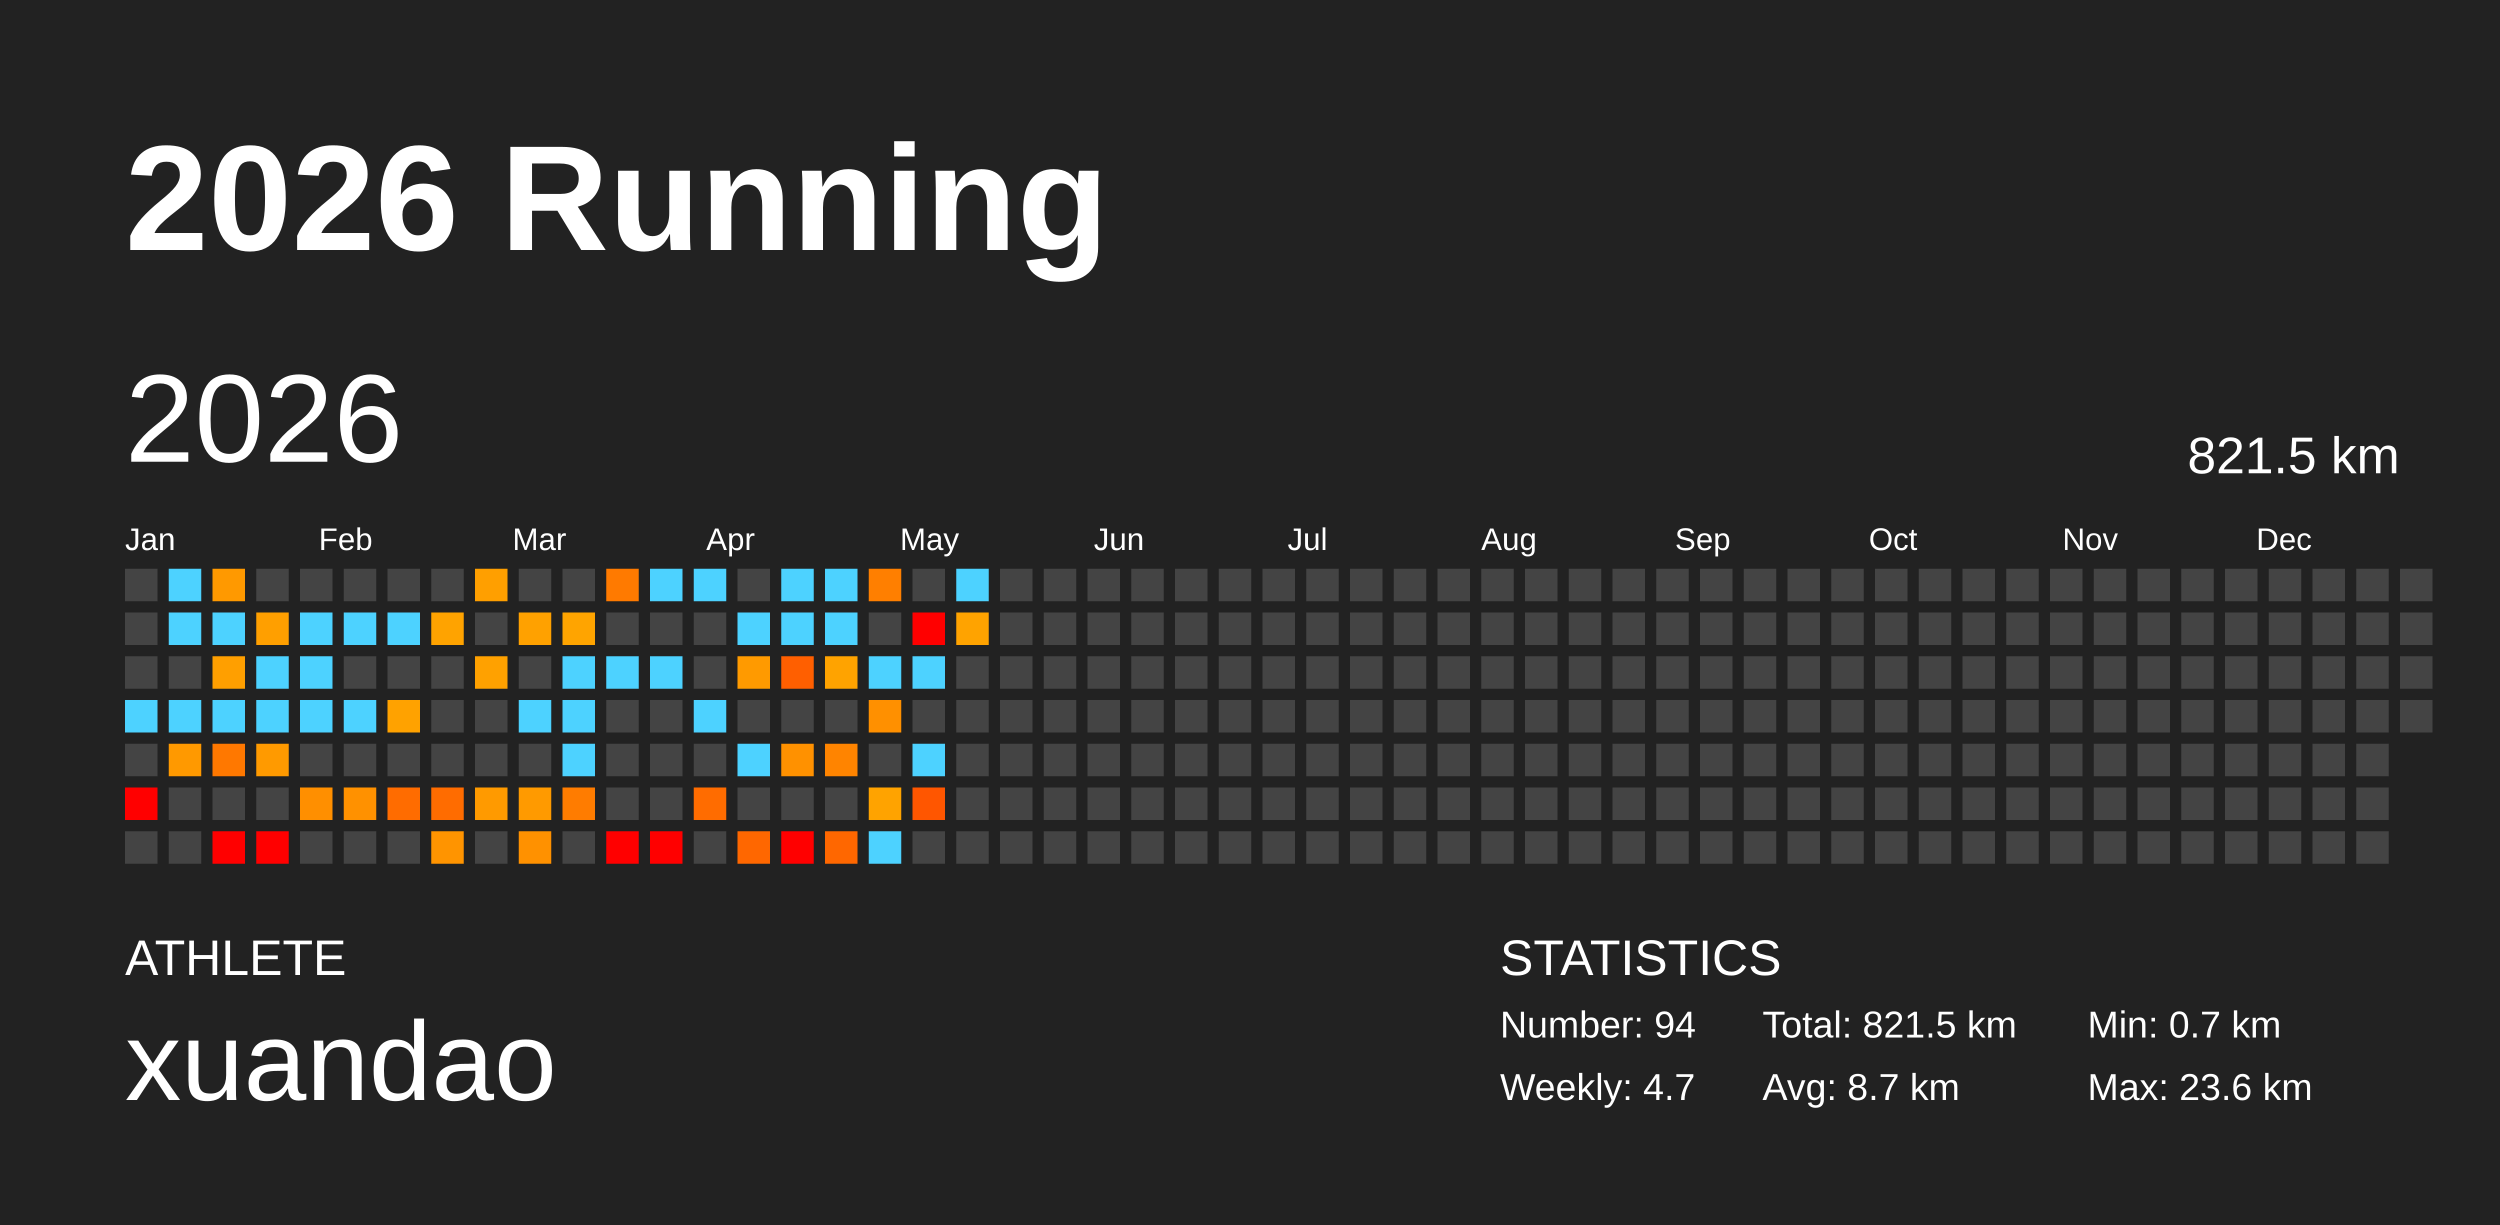
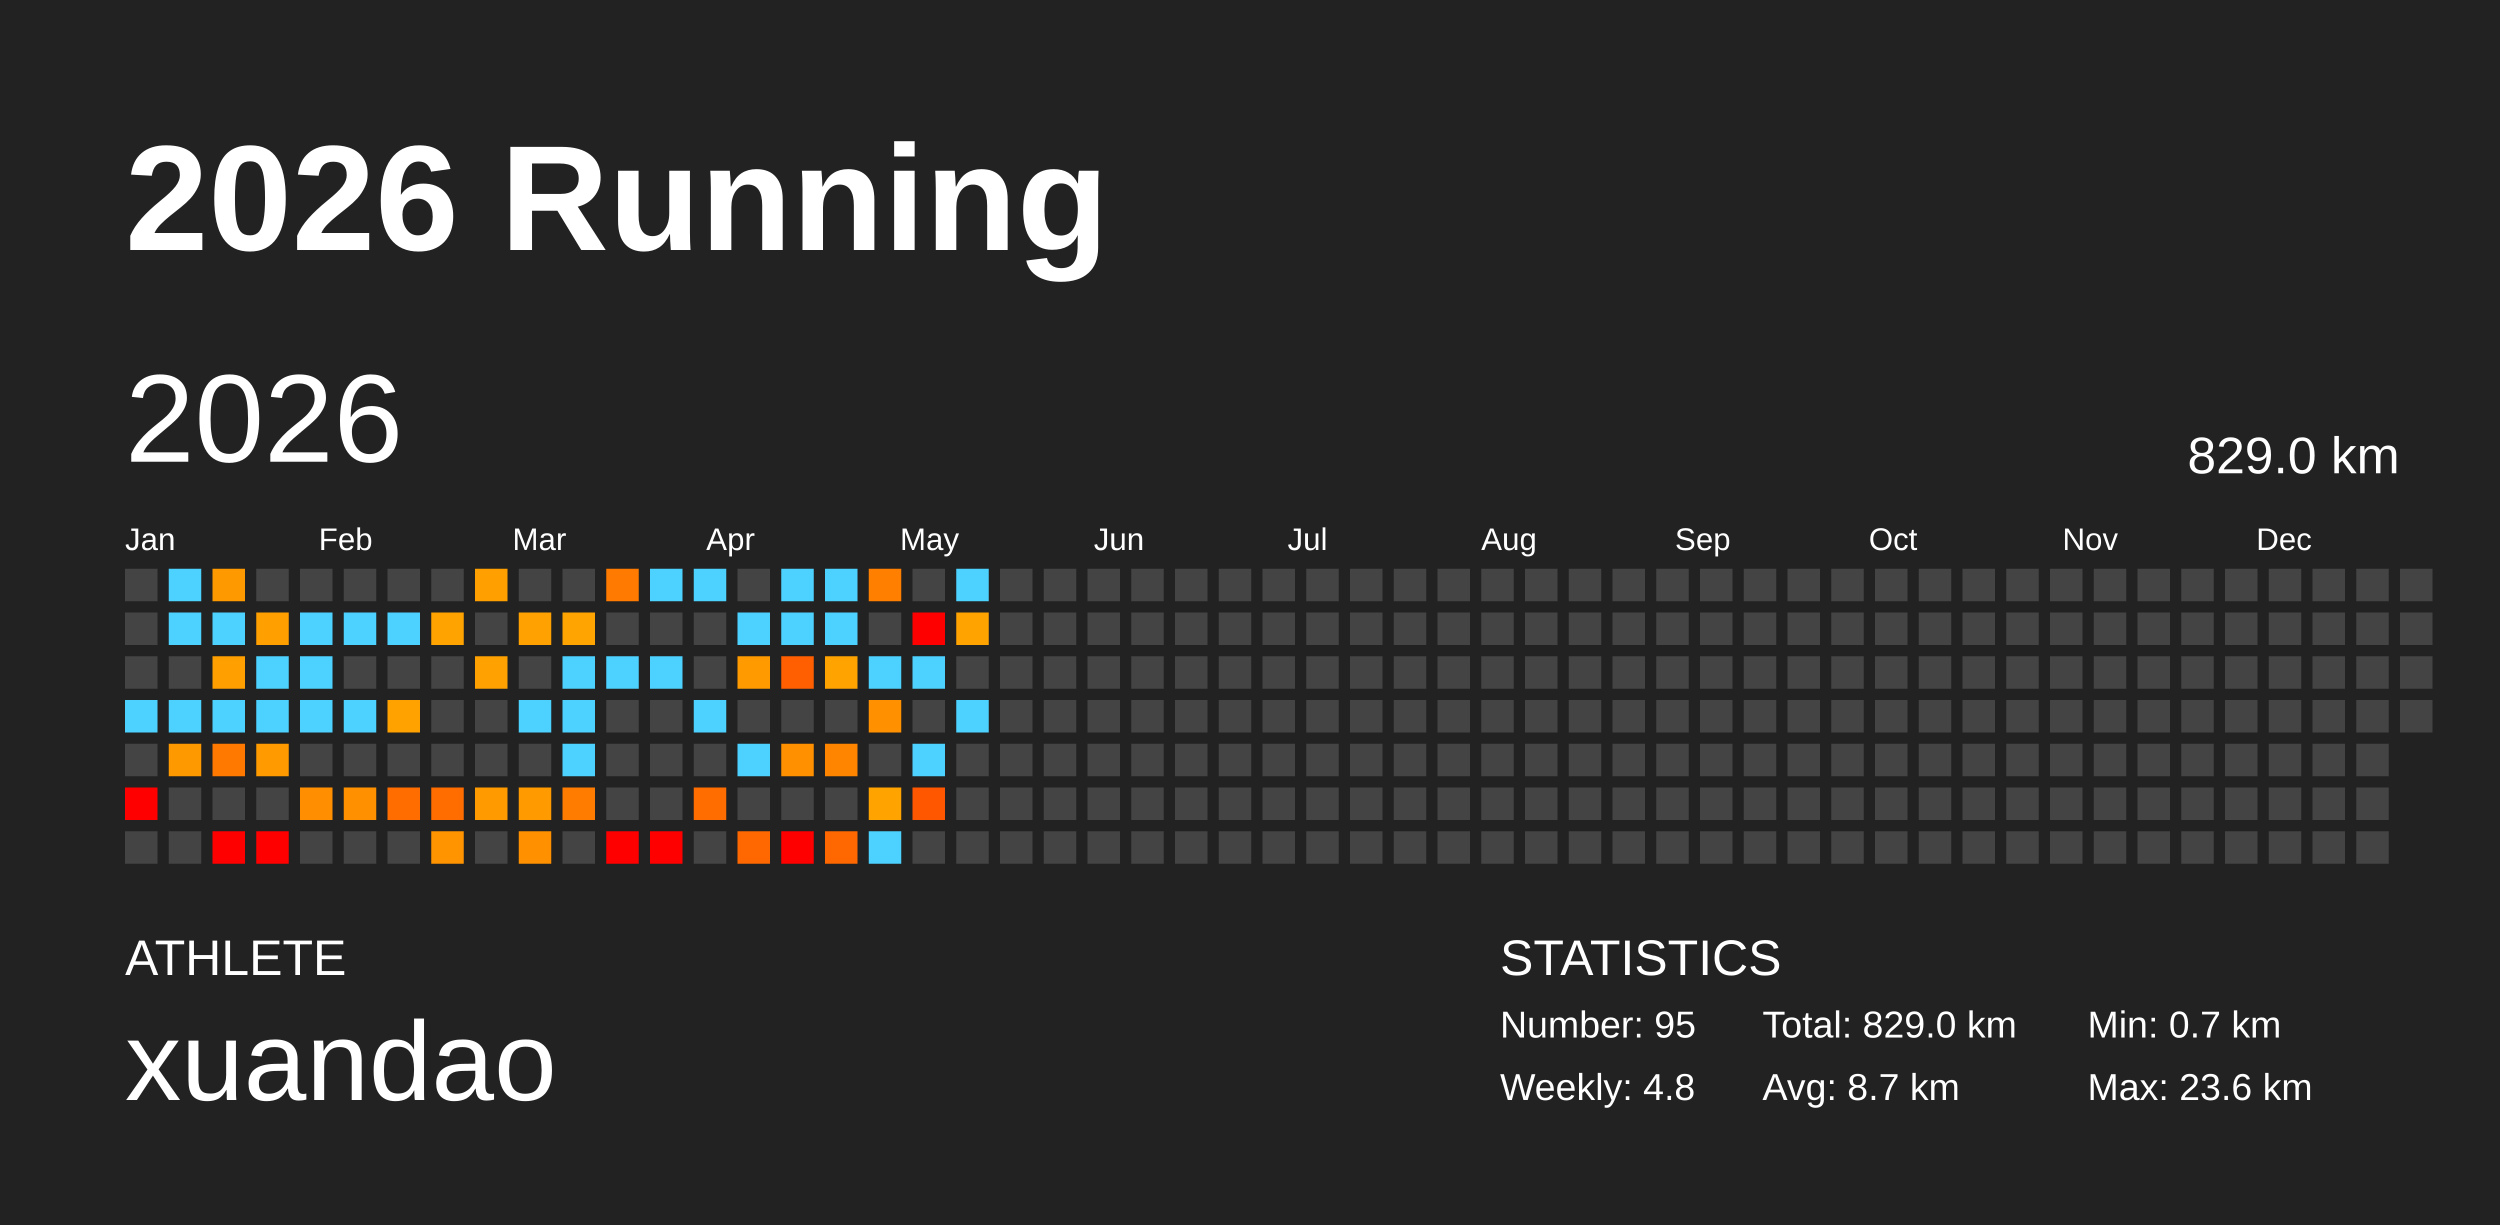
<svg xmlns="http://www.w3.org/2000/svg" baseProfile="full" height="98mm" version="1.1" viewBox="0,0,200,98" width="200mm">
  <defs />
  <rect fill="#222222" height="98" width="200" x="0" y="0" />
  <text fill="#FFFFFF" style="font-size:12px; font-family:Arial; font-weight:bold;" x="10" y="20">2026 Running</text>
  <text fill="#FFFFFF" style="font-size:4px; font-family:Arial" x="10" y="78">ATHLETE</text>
  <text fill="#FFFFFF" style="font-size:9px; font-family:Arial" x="10" y="88">xuandao</text>
  <text fill="#FFFFFF" style="font-size:4px; font-family:Arial" x="120" y="78">STATISTICS</text>
-   <text fill="#FFFFFF" style="font-size:3px; font-family:Arial" x="120" y="83">Number: 94</text>
-   <text fill="#FFFFFF" style="font-size:3px; font-family:Arial" x="120" y="88">Weekly: 4.7</text>
-   <text fill="#FFFFFF" style="font-size:3px; font-family:Arial" x="141" y="83">Total: 821.5 km</text>
+   <text fill="#FFFFFF" style="font-size:3px; font-family:Arial" x="120" y="83">Number: 95</text>
+   <text fill="#FFFFFF" style="font-size:3px; font-family:Arial" x="120" y="88">Weekly: 4.8</text>
+   <text fill="#FFFFFF" style="font-size:3px; font-family:Arial" x="141" y="83">Total: 829.0 km</text>
  <text fill="#FFFFFF" style="font-size:3px; font-family:Arial" x="141" y="88">Avg: 8.7 km</text>
  <text fill="#FFFFFF" style="font-size:3px; font-family:Arial" x="167" y="83">Min: 0.7 km</text>
  <text fill="#FFFFFF" style="font-size:3px; font-family:Arial" x="167" y="88">Max: 23.6 km</text>
  <text dominant-baseline="hanging" fill="#FFFFFF" style="font-size:10.0px; font-family:Arial;" x="10" y="30">2026</text>
-   <text dominant-baseline="hanging" fill="#FFFFFF" style="font-size:4.125px; font-family:Arial;" x="175" y="35">821.5 km</text>
+   <text dominant-baseline="hanging" fill="#FFFFFF" style="font-size:4.125px; font-family:Arial;" x="175" y="35">829.0 km</text>
  <text fill="#FFFFFF" style="font-size:2.5px; font-family:Arial" x="10.0" y="44">Jan</text>
  <text fill="#FFFFFF" style="font-size:2.5px; font-family:Arial" x="25.5" y="44">Feb</text>
  <text fill="#FFFFFF" style="font-size:2.5px; font-family:Arial" x="41.0" y="44">Mar</text>
  <text fill="#FFFFFF" style="font-size:2.5px; font-family:Arial" x="56.5" y="44">Apr</text>
  <text fill="#FFFFFF" style="font-size:2.5px; font-family:Arial" x="72.0" y="44">May</text>
  <text fill="#FFFFFF" style="font-size:2.5px; font-family:Arial" x="87.5" y="44">Jun</text>
  <text fill="#FFFFFF" style="font-size:2.5px; font-family:Arial" x="103.0" y="44">Jul</text>
  <text fill="#FFFFFF" style="font-size:2.5px; font-family:Arial" x="118.5" y="44">Aug</text>
  <text fill="#FFFFFF" style="font-size:2.5px; font-family:Arial" x="134.0" y="44">Sep</text>
  <text fill="#FFFFFF" style="font-size:2.5px; font-family:Arial" x="149.5" y="44">Oct</text>
  <text fill="#FFFFFF" style="font-size:2.5px; font-family:Arial" x="165.0" y="44">Nov</text>
  <text fill="#FFFFFF" style="font-size:2.5px; font-family:Arial" x="180.5" y="44">Dec</text>
  <rect fill="#444444" height="2.6" width="2.6" x="10.0" y="45.5" />
  <rect fill="#444444" height="2.6" width="2.6" x="10.0" y="49.0" />
  <rect fill="#444444" height="2.6" width="2.6" x="10.0" y="52.5" />
  <rect fill="#4dd2ff" height="2.6" width="2.6" x="10.0" y="56.0" />
  <rect fill="#444444" height="2.6" width="2.6" x="10.0" y="59.5" />
  <rect fill="red" height="2.6" width="2.6" x="10.0" y="63.0" />
  <rect fill="#444444" height="2.6" width="2.6" x="10.0" y="66.5" />
  <rect fill="#4dd2ff" height="2.6" width="2.6" x="13.5" y="45.5" />
  <rect fill="#4dd2ff" height="2.6" width="2.6" x="13.5" y="49.0" />
  <rect fill="#444444" height="2.6" width="2.6" x="13.5" y="52.5" />
  <rect fill="#4dd2ff" height="2.6" width="2.6" x="13.5" y="56.0" />
  <rect fill="#ff9900" height="2.6" width="2.6" x="13.5" y="59.5" />
  <rect fill="#444444" height="2.6" width="2.6" x="13.5" y="63.0" />
  <rect fill="#444444" height="2.6" width="2.6" x="13.5" y="66.5" />
  <rect fill="#ff9900" height="2.6" width="2.6" x="17.0" y="45.5" />
  <rect fill="#4dd2ff" height="2.6" width="2.6" x="17.0" y="49.0" />
  <rect fill="#ff9f00" height="2.6" width="2.6" x="17.0" y="52.5" />
  <rect fill="#4dd2ff" height="2.6" width="2.6" x="17.0" y="56.0" />
  <rect fill="#ff7800" height="2.6" width="2.6" x="17.0" y="59.5" />
  <rect fill="#444444" height="2.6" width="2.6" x="17.0" y="63.0" />
  <rect fill="red" height="2.6" width="2.6" x="17.0" y="66.5" />
  <rect fill="#444444" height="2.6" width="2.6" x="20.5" y="45.5" />
  <rect fill="#ff9f00" height="2.6" width="2.6" x="20.5" y="49.0" />
  <rect fill="#4dd2ff" height="2.6" width="2.6" x="20.5" y="52.5" />
  <rect fill="#4dd2ff" height="2.6" width="2.6" x="20.5" y="56.0" />
  <rect fill="#ff9a00" height="2.6" width="2.6" x="20.5" y="59.5" />
  <rect fill="#444444" height="2.6" width="2.6" x="20.5" y="63.0" />
  <rect fill="red" height="2.6" width="2.6" x="20.5" y="66.5" />
  <rect fill="#444444" height="2.6" width="2.6" x="24.0" y="45.5" />
  <rect fill="#4dd2ff" height="2.6" width="2.6" x="24.0" y="49.0" />
  <rect fill="#4dd2ff" height="2.6" width="2.6" x="24.0" y="52.5" />
  <rect fill="#4dd2ff" height="2.6" width="2.6" x="24.0" y="56.0" />
  <rect fill="#444444" height="2.6" width="2.6" x="24.0" y="59.5" />
  <rect fill="#ff8f00" height="2.6" width="2.6" x="24.0" y="63.0" />
  <rect fill="#444444" height="2.6" width="2.6" x="24.0" y="66.5" />
  <rect fill="#444444" height="2.6" width="2.6" x="27.5" y="45.5" />
  <rect fill="#4dd2ff" height="2.6" width="2.6" x="27.5" y="49.0" />
  <rect fill="#444444" height="2.6" width="2.6" x="27.5" y="52.5" />
  <rect fill="#4dd2ff" height="2.6" width="2.6" x="27.5" y="56.0" />
  <rect fill="#444444" height="2.6" width="2.6" x="27.5" y="59.5" />
  <rect fill="#ff9100" height="2.6" width="2.6" x="27.5" y="63.0" />
  <rect fill="#444444" height="2.6" width="2.6" x="27.5" y="66.5" />
  <rect fill="#444444" height="2.6" width="2.6" x="31.0" y="45.5" />
  <rect fill="#4dd2ff" height="2.6" width="2.6" x="31.0" y="49.0" />
  <rect fill="#444444" height="2.6" width="2.6" x="31.0" y="52.5" />
  <rect fill="#ffa200" height="2.6" width="2.6" x="31.0" y="56.0" />
  <rect fill="#444444" height="2.6" width="2.6" x="31.0" y="59.5" />
  <rect fill="#ff6c00" height="2.6" width="2.6" x="31.0" y="63.0" />
  <rect fill="#444444" height="2.6" width="2.6" x="31.0" y="66.5" />
  <rect fill="#444444" height="2.6" width="2.6" x="34.5" y="45.5" />
  <rect fill="#ffa300" height="2.6" width="2.6" x="34.5" y="49.0" />
  <rect fill="#444444" height="2.6" width="2.6" x="34.5" y="52.5" />
  <rect fill="#444444" height="2.6" width="2.6" x="34.5" y="56.0" />
  <rect fill="#444444" height="2.6" width="2.6" x="34.5" y="59.5" />
  <rect fill="#ff6c00" height="2.6" width="2.6" x="34.5" y="63.0" />
  <rect fill="#ff9400" height="2.6" width="2.6" x="34.5" y="66.5" />
  <rect fill="#ff9f00" height="2.6" width="2.6" x="38.0" y="45.5" />
  <rect fill="#444444" height="2.6" width="2.6" x="38.0" y="49.0" />
  <rect fill="#ffa100" height="2.6" width="2.6" x="38.0" y="52.5" />
  <rect fill="#444444" height="2.6" width="2.6" x="38.0" y="56.0" />
  <rect fill="#444444" height="2.6" width="2.6" x="38.0" y="59.5" />
  <rect fill="#ff9a00" height="2.6" width="2.6" x="38.0" y="63.0" />
  <rect fill="#444444" height="2.6" width="2.6" x="38.0" y="66.5" />
  <rect fill="#444444" height="2.6" width="2.6" x="41.5" y="45.5" />
  <rect fill="#ffa100" height="2.6" width="2.6" x="41.5" y="49.0" />
  <rect fill="#444444" height="2.6" width="2.6" x="41.5" y="52.5" />
  <rect fill="#4dd2ff" height="2.6" width="2.6" x="41.5" y="56.0" />
  <rect fill="#444444" height="2.6" width="2.6" x="41.5" y="59.5" />
  <rect fill="#ff9a00" height="2.6" width="2.6" x="41.5" y="63.0" />
  <rect fill="#ff9100" height="2.6" width="2.6" x="41.5" y="66.5" />
  <rect fill="#444444" height="2.6" width="2.6" x="45.0" y="45.5" />
  <rect fill="#ffa400" height="2.6" width="2.6" x="45.0" y="49.0" />
  <rect fill="#4dd2ff" height="2.6" width="2.6" x="45.0" y="52.5" />
  <rect fill="#4dd2ff" height="2.6" width="2.6" x="45.0" y="56.0" />
  <rect fill="#4dd2ff" height="2.6" width="2.6" x="45.0" y="59.5" />
  <rect fill="#ff7c00" height="2.6" width="2.6" x="45.0" y="63.0" />
  <rect fill="#444444" height="2.6" width="2.6" x="45.0" y="66.5" />
  <rect fill="#ff7a00" height="2.6" width="2.6" x="48.5" y="45.5" />
  <rect fill="#444444" height="2.6" width="2.6" x="48.5" y="49.0" />
  <rect fill="#4dd2ff" height="2.6" width="2.6" x="48.5" y="52.5" />
  <rect fill="#444444" height="2.6" width="2.6" x="48.5" y="56.0" />
  <rect fill="#444444" height="2.6" width="2.6" x="48.5" y="59.5" />
  <rect fill="#444444" height="2.6" width="2.6" x="48.5" y="63.0" />
  <rect fill="red" height="2.6" width="2.6" x="48.5" y="66.5" />
  <rect fill="#4dd2ff" height="2.6" width="2.6" x="52.0" y="45.5" />
  <rect fill="#444444" height="2.6" width="2.6" x="52.0" y="49.0" />
  <rect fill="#4dd2ff" height="2.6" width="2.6" x="52.0" y="52.5" />
  <rect fill="#444444" height="2.6" width="2.6" x="52.0" y="56.0" />
  <rect fill="#444444" height="2.6" width="2.6" x="52.0" y="59.5" />
  <rect fill="#444444" height="2.6" width="2.6" x="52.0" y="63.0" />
  <rect fill="red" height="2.6" width="2.6" x="52.0" y="66.5" />
  <rect fill="#4dd2ff" height="2.6" width="2.6" x="55.5" y="45.5" />
  <rect fill="#444444" height="2.6" width="2.6" x="55.5" y="49.0" />
  <rect fill="#444444" height="2.6" width="2.6" x="55.5" y="52.5" />
  <rect fill="#4dd2ff" height="2.6" width="2.6" x="55.5" y="56.0" />
  <rect fill="#444444" height="2.6" width="2.6" x="55.5" y="59.5" />
  <rect fill="#ff6c00" height="2.6" width="2.6" x="55.5" y="63.0" />
  <rect fill="#444444" height="2.6" width="2.6" x="55.5" y="66.5" />
  <rect fill="#444444" height="2.6" width="2.6" x="59.0" y="45.5" />
  <rect fill="#4dd2ff" height="2.6" width="2.6" x="59.0" y="49.0" />
  <rect fill="#ff9a00" height="2.6" width="2.6" x="59.0" y="52.5" />
  <rect fill="#444444" height="2.6" width="2.6" x="59.0" y="56.0" />
  <rect fill="#4dd2ff" height="2.6" width="2.6" x="59.0" y="59.5" />
  <rect fill="#444444" height="2.6" width="2.6" x="59.0" y="63.0" />
  <rect fill="#ff6700" height="2.6" width="2.6" x="59.0" y="66.5" />
  <rect fill="#4dd2ff" height="2.6" width="2.6" x="62.5" y="45.5" />
  <rect fill="#4dd2ff" height="2.6" width="2.6" x="62.5" y="49.0" />
  <rect fill="#ff5f00" height="2.6" width="2.6" x="62.5" y="52.5" />
  <rect fill="#444444" height="2.6" width="2.6" x="62.5" y="56.0" />
  <rect fill="#ff9100" height="2.6" width="2.6" x="62.5" y="59.5" />
  <rect fill="#444444" height="2.6" width="2.6" x="62.5" y="63.0" />
  <rect fill="red" height="2.6" width="2.6" x="62.5" y="66.5" />
  <rect fill="#4dd2ff" height="2.6" width="2.6" x="66.0" y="45.5" />
  <rect fill="#4dd2ff" height="2.6" width="2.6" x="66.0" y="49.0" />
  <rect fill="#ffa300" height="2.6" width="2.6" x="66.0" y="52.5" />
  <rect fill="#444444" height="2.6" width="2.6" x="66.0" y="56.0" />
  <rect fill="#ff8400" height="2.6" width="2.6" x="66.0" y="59.5" />
  <rect fill="#444444" height="2.6" width="2.6" x="66.0" y="63.0" />
  <rect fill="#ff6700" height="2.6" width="2.6" x="66.0" y="66.5" />
  <rect fill="#ff7f00" height="2.6" width="2.6" x="69.5" y="45.5" />
  <rect fill="#444444" height="2.6" width="2.6" x="69.5" y="49.0" />
  <rect fill="#4dd2ff" height="2.6" width="2.6" x="69.5" y="52.5" />
  <rect fill="#ff9000" height="2.6" width="2.6" x="69.5" y="56.0" />
  <rect fill="#444444" height="2.6" width="2.6" x="69.5" y="59.5" />
  <rect fill="#ffa300" height="2.6" width="2.6" x="69.5" y="63.0" />
  <rect fill="#4dd2ff" height="2.6" width="2.6" x="69.5" y="66.5" />
  <rect fill="#444444" height="2.6" width="2.6" x="73.0" y="45.5" />
  <rect fill="red" height="2.6" width="2.6" x="73.0" y="49.0" />
  <rect fill="#4dd2ff" height="2.6" width="2.6" x="73.0" y="52.5" />
  <rect fill="#444444" height="2.6" width="2.6" x="73.0" y="56.0" />
  <rect fill="#4dd2ff" height="2.6" width="2.6" x="73.0" y="59.5" />
  <rect fill="#ff5600" height="2.6" width="2.6" x="73.0" y="63.0" />
  <rect fill="#444444" height="2.6" width="2.6" x="73.0" y="66.5" />
  <rect fill="#4dd2ff" height="2.6" width="2.6" x="76.5" y="45.5" />
  <rect fill="#ffa300" height="2.6" width="2.6" x="76.5" y="49.0" />
  <rect fill="#444444" height="2.6" width="2.6" x="76.5" y="52.5" />
-   <rect fill="#444444" height="2.6" width="2.6" x="76.5" y="56.0" />
+   <rect fill="#4dd2ff" height="2.6" width="2.6" x="76.5" y="56.0" />
  <rect fill="#444444" height="2.6" width="2.6" x="76.5" y="59.5" />
  <rect fill="#444444" height="2.6" width="2.6" x="76.5" y="63.0" />
  <rect fill="#444444" height="2.6" width="2.6" x="76.5" y="66.5" />
  <rect fill="#444444" height="2.6" width="2.6" x="80.0" y="45.5" />
  <rect fill="#444444" height="2.6" width="2.6" x="80.0" y="49.0" />
  <rect fill="#444444" height="2.6" width="2.6" x="80.0" y="52.5" />
  <rect fill="#444444" height="2.6" width="2.6" x="80.0" y="56.0" />
  <rect fill="#444444" height="2.6" width="2.6" x="80.0" y="59.5" />
  <rect fill="#444444" height="2.6" width="2.6" x="80.0" y="63.0" />
  <rect fill="#444444" height="2.6" width="2.6" x="80.0" y="66.5" />
  <rect fill="#444444" height="2.6" width="2.6" x="83.5" y="45.5" />
  <rect fill="#444444" height="2.6" width="2.6" x="83.5" y="49.0" />
  <rect fill="#444444" height="2.6" width="2.6" x="83.5" y="52.5" />
  <rect fill="#444444" height="2.6" width="2.6" x="83.5" y="56.0" />
  <rect fill="#444444" height="2.6" width="2.6" x="83.5" y="59.5" />
  <rect fill="#444444" height="2.6" width="2.6" x="83.5" y="63.0" />
  <rect fill="#444444" height="2.6" width="2.6" x="83.5" y="66.5" />
  <rect fill="#444444" height="2.6" width="2.6" x="87.0" y="45.5" />
  <rect fill="#444444" height="2.6" width="2.6" x="87.0" y="49.0" />
  <rect fill="#444444" height="2.6" width="2.6" x="87.0" y="52.5" />
  <rect fill="#444444" height="2.6" width="2.6" x="87.0" y="56.0" />
  <rect fill="#444444" height="2.6" width="2.6" x="87.0" y="59.5" />
  <rect fill="#444444" height="2.6" width="2.6" x="87.0" y="63.0" />
  <rect fill="#444444" height="2.6" width="2.6" x="87.0" y="66.5" />
  <rect fill="#444444" height="2.6" width="2.6" x="90.5" y="45.5" />
  <rect fill="#444444" height="2.6" width="2.6" x="90.5" y="49.0" />
  <rect fill="#444444" height="2.6" width="2.6" x="90.5" y="52.5" />
  <rect fill="#444444" height="2.6" width="2.6" x="90.5" y="56.0" />
  <rect fill="#444444" height="2.6" width="2.6" x="90.5" y="59.5" />
  <rect fill="#444444" height="2.6" width="2.6" x="90.5" y="63.0" />
  <rect fill="#444444" height="2.6" width="2.6" x="90.5" y="66.5" />
  <rect fill="#444444" height="2.6" width="2.6" x="94.0" y="45.5" />
  <rect fill="#444444" height="2.6" width="2.6" x="94.0" y="49.0" />
  <rect fill="#444444" height="2.6" width="2.6" x="94.0" y="52.5" />
  <rect fill="#444444" height="2.6" width="2.6" x="94.0" y="56.0" />
  <rect fill="#444444" height="2.6" width="2.6" x="94.0" y="59.5" />
  <rect fill="#444444" height="2.6" width="2.6" x="94.0" y="63.0" />
  <rect fill="#444444" height="2.6" width="2.6" x="94.0" y="66.5" />
  <rect fill="#444444" height="2.6" width="2.6" x="97.5" y="45.5" />
  <rect fill="#444444" height="2.6" width="2.6" x="97.5" y="49.0" />
  <rect fill="#444444" height="2.6" width="2.6" x="97.5" y="52.5" />
  <rect fill="#444444" height="2.6" width="2.6" x="97.5" y="56.0" />
  <rect fill="#444444" height="2.6" width="2.6" x="97.5" y="59.5" />
  <rect fill="#444444" height="2.6" width="2.6" x="97.5" y="63.0" />
  <rect fill="#444444" height="2.6" width="2.6" x="97.5" y="66.5" />
  <rect fill="#444444" height="2.6" width="2.6" x="101.0" y="45.5" />
  <rect fill="#444444" height="2.6" width="2.6" x="101.0" y="49.0" />
  <rect fill="#444444" height="2.6" width="2.6" x="101.0" y="52.5" />
  <rect fill="#444444" height="2.6" width="2.6" x="101.0" y="56.0" />
  <rect fill="#444444" height="2.6" width="2.6" x="101.0" y="59.5" />
  <rect fill="#444444" height="2.6" width="2.6" x="101.0" y="63.0" />
  <rect fill="#444444" height="2.6" width="2.6" x="101.0" y="66.5" />
  <rect fill="#444444" height="2.6" width="2.6" x="104.5" y="45.5" />
  <rect fill="#444444" height="2.6" width="2.6" x="104.5" y="49.0" />
  <rect fill="#444444" height="2.6" width="2.6" x="104.5" y="52.5" />
  <rect fill="#444444" height="2.6" width="2.6" x="104.5" y="56.0" />
  <rect fill="#444444" height="2.6" width="2.6" x="104.5" y="59.5" />
  <rect fill="#444444" height="2.6" width="2.6" x="104.5" y="63.0" />
  <rect fill="#444444" height="2.6" width="2.6" x="104.5" y="66.5" />
  <rect fill="#444444" height="2.6" width="2.6" x="108.0" y="45.5" />
  <rect fill="#444444" height="2.6" width="2.6" x="108.0" y="49.0" />
  <rect fill="#444444" height="2.6" width="2.6" x="108.0" y="52.5" />
  <rect fill="#444444" height="2.6" width="2.6" x="108.0" y="56.0" />
  <rect fill="#444444" height="2.6" width="2.6" x="108.0" y="59.5" />
  <rect fill="#444444" height="2.6" width="2.6" x="108.0" y="63.0" />
  <rect fill="#444444" height="2.6" width="2.6" x="108.0" y="66.5" />
  <rect fill="#444444" height="2.6" width="2.6" x="111.5" y="45.5" />
  <rect fill="#444444" height="2.6" width="2.6" x="111.5" y="49.0" />
  <rect fill="#444444" height="2.6" width="2.6" x="111.5" y="52.5" />
  <rect fill="#444444" height="2.6" width="2.6" x="111.5" y="56.0" />
  <rect fill="#444444" height="2.6" width="2.6" x="111.5" y="59.5" />
  <rect fill="#444444" height="2.6" width="2.6" x="111.5" y="63.0" />
  <rect fill="#444444" height="2.6" width="2.6" x="111.5" y="66.5" />
  <rect fill="#444444" height="2.6" width="2.6" x="115.0" y="45.5" />
  <rect fill="#444444" height="2.6" width="2.6" x="115.0" y="49.0" />
  <rect fill="#444444" height="2.6" width="2.6" x="115.0" y="52.5" />
  <rect fill="#444444" height="2.6" width="2.6" x="115.0" y="56.0" />
  <rect fill="#444444" height="2.6" width="2.6" x="115.0" y="59.5" />
  <rect fill="#444444" height="2.6" width="2.6" x="115.0" y="63.0" />
  <rect fill="#444444" height="2.6" width="2.6" x="115.0" y="66.5" />
  <rect fill="#444444" height="2.6" width="2.6" x="118.5" y="45.5" />
  <rect fill="#444444" height="2.6" width="2.6" x="118.5" y="49.0" />
  <rect fill="#444444" height="2.6" width="2.6" x="118.5" y="52.5" />
  <rect fill="#444444" height="2.6" width="2.6" x="118.5" y="56.0" />
  <rect fill="#444444" height="2.6" width="2.6" x="118.5" y="59.5" />
  <rect fill="#444444" height="2.6" width="2.6" x="118.5" y="63.0" />
  <rect fill="#444444" height="2.6" width="2.6" x="118.5" y="66.5" />
  <rect fill="#444444" height="2.6" width="2.6" x="122.0" y="45.5" />
  <rect fill="#444444" height="2.6" width="2.6" x="122.0" y="49.0" />
  <rect fill="#444444" height="2.6" width="2.6" x="122.0" y="52.5" />
  <rect fill="#444444" height="2.6" width="2.6" x="122.0" y="56.0" />
  <rect fill="#444444" height="2.6" width="2.6" x="122.0" y="59.5" />
  <rect fill="#444444" height="2.6" width="2.6" x="122.0" y="63.0" />
  <rect fill="#444444" height="2.6" width="2.6" x="122.0" y="66.5" />
  <rect fill="#444444" height="2.6" width="2.6" x="125.5" y="45.5" />
  <rect fill="#444444" height="2.6" width="2.6" x="125.5" y="49.0" />
  <rect fill="#444444" height="2.6" width="2.6" x="125.5" y="52.5" />
  <rect fill="#444444" height="2.6" width="2.6" x="125.5" y="56.0" />
  <rect fill="#444444" height="2.6" width="2.6" x="125.5" y="59.5" />
  <rect fill="#444444" height="2.6" width="2.6" x="125.5" y="63.0" />
  <rect fill="#444444" height="2.6" width="2.6" x="125.5" y="66.5" />
  <rect fill="#444444" height="2.6" width="2.6" x="129.0" y="45.5" />
  <rect fill="#444444" height="2.6" width="2.6" x="129.0" y="49.0" />
  <rect fill="#444444" height="2.6" width="2.6" x="129.0" y="52.5" />
  <rect fill="#444444" height="2.6" width="2.6" x="129.0" y="56.0" />
  <rect fill="#444444" height="2.6" width="2.6" x="129.0" y="59.5" />
  <rect fill="#444444" height="2.6" width="2.6" x="129.0" y="63.0" />
  <rect fill="#444444" height="2.6" width="2.6" x="129.0" y="66.5" />
  <rect fill="#444444" height="2.6" width="2.6" x="132.5" y="45.5" />
  <rect fill="#444444" height="2.6" width="2.6" x="132.5" y="49.0" />
  <rect fill="#444444" height="2.6" width="2.6" x="132.5" y="52.5" />
  <rect fill="#444444" height="2.6" width="2.6" x="132.5" y="56.0" />
  <rect fill="#444444" height="2.6" width="2.6" x="132.5" y="59.5" />
  <rect fill="#444444" height="2.6" width="2.6" x="132.5" y="63.0" />
  <rect fill="#444444" height="2.6" width="2.6" x="132.5" y="66.5" />
  <rect fill="#444444" height="2.6" width="2.6" x="136.0" y="45.5" />
  <rect fill="#444444" height="2.6" width="2.6" x="136.0" y="49.0" />
  <rect fill="#444444" height="2.6" width="2.6" x="136.0" y="52.5" />
  <rect fill="#444444" height="2.6" width="2.6" x="136.0" y="56.0" />
  <rect fill="#444444" height="2.6" width="2.6" x="136.0" y="59.5" />
  <rect fill="#444444" height="2.6" width="2.6" x="136.0" y="63.0" />
  <rect fill="#444444" height="2.6" width="2.6" x="136.0" y="66.5" />
  <rect fill="#444444" height="2.6" width="2.6" x="139.5" y="45.5" />
  <rect fill="#444444" height="2.6" width="2.6" x="139.5" y="49.0" />
  <rect fill="#444444" height="2.6" width="2.6" x="139.5" y="52.5" />
  <rect fill="#444444" height="2.6" width="2.6" x="139.5" y="56.0" />
  <rect fill="#444444" height="2.6" width="2.6" x="139.5" y="59.5" />
  <rect fill="#444444" height="2.6" width="2.6" x="139.5" y="63.0" />
  <rect fill="#444444" height="2.6" width="2.6" x="139.5" y="66.5" />
  <rect fill="#444444" height="2.6" width="2.6" x="143.0" y="45.5" />
  <rect fill="#444444" height="2.6" width="2.6" x="143.0" y="49.0" />
  <rect fill="#444444" height="2.6" width="2.6" x="143.0" y="52.5" />
  <rect fill="#444444" height="2.6" width="2.6" x="143.0" y="56.0" />
  <rect fill="#444444" height="2.6" width="2.6" x="143.0" y="59.5" />
  <rect fill="#444444" height="2.6" width="2.6" x="143.0" y="63.0" />
  <rect fill="#444444" height="2.6" width="2.6" x="143.0" y="66.5" />
  <rect fill="#444444" height="2.6" width="2.6" x="146.5" y="45.5" />
  <rect fill="#444444" height="2.6" width="2.6" x="146.5" y="49.0" />
  <rect fill="#444444" height="2.6" width="2.6" x="146.5" y="52.5" />
  <rect fill="#444444" height="2.6" width="2.6" x="146.5" y="56.0" />
  <rect fill="#444444" height="2.6" width="2.6" x="146.5" y="59.5" />
  <rect fill="#444444" height="2.6" width="2.6" x="146.5" y="63.0" />
  <rect fill="#444444" height="2.6" width="2.6" x="146.5" y="66.5" />
  <rect fill="#444444" height="2.6" width="2.6" x="150.0" y="45.5" />
  <rect fill="#444444" height="2.6" width="2.6" x="150.0" y="49.0" />
  <rect fill="#444444" height="2.6" width="2.6" x="150.0" y="52.5" />
  <rect fill="#444444" height="2.6" width="2.6" x="150.0" y="56.0" />
  <rect fill="#444444" height="2.6" width="2.6" x="150.0" y="59.5" />
  <rect fill="#444444" height="2.6" width="2.6" x="150.0" y="63.0" />
  <rect fill="#444444" height="2.6" width="2.6" x="150.0" y="66.5" />
  <rect fill="#444444" height="2.6" width="2.6" x="153.5" y="45.5" />
  <rect fill="#444444" height="2.6" width="2.6" x="153.5" y="49.0" />
  <rect fill="#444444" height="2.6" width="2.6" x="153.5" y="52.5" />
  <rect fill="#444444" height="2.6" width="2.6" x="153.5" y="56.0" />
  <rect fill="#444444" height="2.6" width="2.6" x="153.5" y="59.5" />
  <rect fill="#444444" height="2.6" width="2.6" x="153.5" y="63.0" />
  <rect fill="#444444" height="2.6" width="2.6" x="153.5" y="66.5" />
  <rect fill="#444444" height="2.6" width="2.6" x="157.0" y="45.5" />
  <rect fill="#444444" height="2.6" width="2.6" x="157.0" y="49.0" />
  <rect fill="#444444" height="2.6" width="2.6" x="157.0" y="52.5" />
  <rect fill="#444444" height="2.6" width="2.6" x="157.0" y="56.0" />
  <rect fill="#444444" height="2.6" width="2.6" x="157.0" y="59.5" />
  <rect fill="#444444" height="2.6" width="2.6" x="157.0" y="63.0" />
  <rect fill="#444444" height="2.6" width="2.6" x="157.0" y="66.5" />
  <rect fill="#444444" height="2.6" width="2.6" x="160.5" y="45.5" />
  <rect fill="#444444" height="2.6" width="2.6" x="160.5" y="49.0" />
  <rect fill="#444444" height="2.6" width="2.6" x="160.5" y="52.5" />
  <rect fill="#444444" height="2.6" width="2.6" x="160.5" y="56.0" />
  <rect fill="#444444" height="2.6" width="2.6" x="160.5" y="59.5" />
  <rect fill="#444444" height="2.6" width="2.6" x="160.5" y="63.0" />
  <rect fill="#444444" height="2.6" width="2.6" x="160.5" y="66.5" />
  <rect fill="#444444" height="2.6" width="2.6" x="164.0" y="45.5" />
  <rect fill="#444444" height="2.6" width="2.6" x="164.0" y="49.0" />
  <rect fill="#444444" height="2.6" width="2.6" x="164.0" y="52.5" />
  <rect fill="#444444" height="2.6" width="2.6" x="164.0" y="56.0" />
  <rect fill="#444444" height="2.6" width="2.6" x="164.0" y="59.5" />
  <rect fill="#444444" height="2.6" width="2.6" x="164.0" y="63.0" />
  <rect fill="#444444" height="2.6" width="2.6" x="164.0" y="66.5" />
  <rect fill="#444444" height="2.6" width="2.6" x="167.5" y="45.5" />
  <rect fill="#444444" height="2.6" width="2.6" x="167.5" y="49.0" />
  <rect fill="#444444" height="2.6" width="2.6" x="167.5" y="52.5" />
  <rect fill="#444444" height="2.6" width="2.6" x="167.5" y="56.0" />
  <rect fill="#444444" height="2.6" width="2.6" x="167.5" y="59.5" />
  <rect fill="#444444" height="2.6" width="2.6" x="167.5" y="63.0" />
  <rect fill="#444444" height="2.6" width="2.6" x="167.5" y="66.5" />
  <rect fill="#444444" height="2.6" width="2.6" x="171.0" y="45.5" />
  <rect fill="#444444" height="2.6" width="2.6" x="171.0" y="49.0" />
  <rect fill="#444444" height="2.6" width="2.6" x="171.0" y="52.5" />
  <rect fill="#444444" height="2.6" width="2.6" x="171.0" y="56.0" />
  <rect fill="#444444" height="2.6" width="2.6" x="171.0" y="59.5" />
  <rect fill="#444444" height="2.6" width="2.6" x="171.0" y="63.0" />
  <rect fill="#444444" height="2.6" width="2.6" x="171.0" y="66.5" />
  <rect fill="#444444" height="2.6" width="2.6" x="174.5" y="45.5" />
  <rect fill="#444444" height="2.6" width="2.6" x="174.5" y="49.0" />
  <rect fill="#444444" height="2.6" width="2.6" x="174.5" y="52.5" />
  <rect fill="#444444" height="2.6" width="2.6" x="174.5" y="56.0" />
  <rect fill="#444444" height="2.6" width="2.6" x="174.5" y="59.5" />
  <rect fill="#444444" height="2.6" width="2.6" x="174.5" y="63.0" />
  <rect fill="#444444" height="2.6" width="2.6" x="174.5" y="66.5" />
  <rect fill="#444444" height="2.6" width="2.6" x="178.0" y="45.5" />
  <rect fill="#444444" height="2.6" width="2.6" x="178.0" y="49.0" />
  <rect fill="#444444" height="2.6" width="2.6" x="178.0" y="52.5" />
  <rect fill="#444444" height="2.6" width="2.6" x="178.0" y="56.0" />
  <rect fill="#444444" height="2.6" width="2.6" x="178.0" y="59.5" />
  <rect fill="#444444" height="2.6" width="2.6" x="178.0" y="63.0" />
  <rect fill="#444444" height="2.6" width="2.6" x="178.0" y="66.5" />
  <rect fill="#444444" height="2.6" width="2.6" x="181.5" y="45.5" />
  <rect fill="#444444" height="2.6" width="2.6" x="181.5" y="49.0" />
  <rect fill="#444444" height="2.6" width="2.6" x="181.5" y="52.5" />
  <rect fill="#444444" height="2.6" width="2.6" x="181.5" y="56.0" />
  <rect fill="#444444" height="2.6" width="2.6" x="181.5" y="59.5" />
  <rect fill="#444444" height="2.6" width="2.6" x="181.5" y="63.0" />
  <rect fill="#444444" height="2.6" width="2.6" x="181.5" y="66.5" />
  <rect fill="#444444" height="2.6" width="2.6" x="185.0" y="45.5" />
  <rect fill="#444444" height="2.6" width="2.6" x="185.0" y="49.0" />
  <rect fill="#444444" height="2.6" width="2.6" x="185.0" y="52.5" />
  <rect fill="#444444" height="2.6" width="2.6" x="185.0" y="56.0" />
  <rect fill="#444444" height="2.6" width="2.6" x="185.0" y="59.5" />
  <rect fill="#444444" height="2.6" width="2.6" x="185.0" y="63.0" />
  <rect fill="#444444" height="2.6" width="2.6" x="185.0" y="66.5" />
  <rect fill="#444444" height="2.6" width="2.6" x="188.5" y="45.5" />
  <rect fill="#444444" height="2.6" width="2.6" x="188.5" y="49.0" />
  <rect fill="#444444" height="2.6" width="2.6" x="188.5" y="52.5" />
  <rect fill="#444444" height="2.6" width="2.6" x="188.5" y="56.0" />
  <rect fill="#444444" height="2.6" width="2.6" x="188.5" y="59.5" />
  <rect fill="#444444" height="2.6" width="2.6" x="188.5" y="63.0" />
  <rect fill="#444444" height="2.6" width="2.6" x="188.5" y="66.5" />
  <rect fill="#444444" height="2.6" width="2.6" x="192.0" y="45.5" />
  <rect fill="#444444" height="2.6" width="2.6" x="192.0" y="49.0" />
  <rect fill="#444444" height="2.6" width="2.6" x="192.0" y="52.5" />
  <rect fill="#444444" height="2.6" width="2.6" x="192.0" y="56.0" />
</svg>
